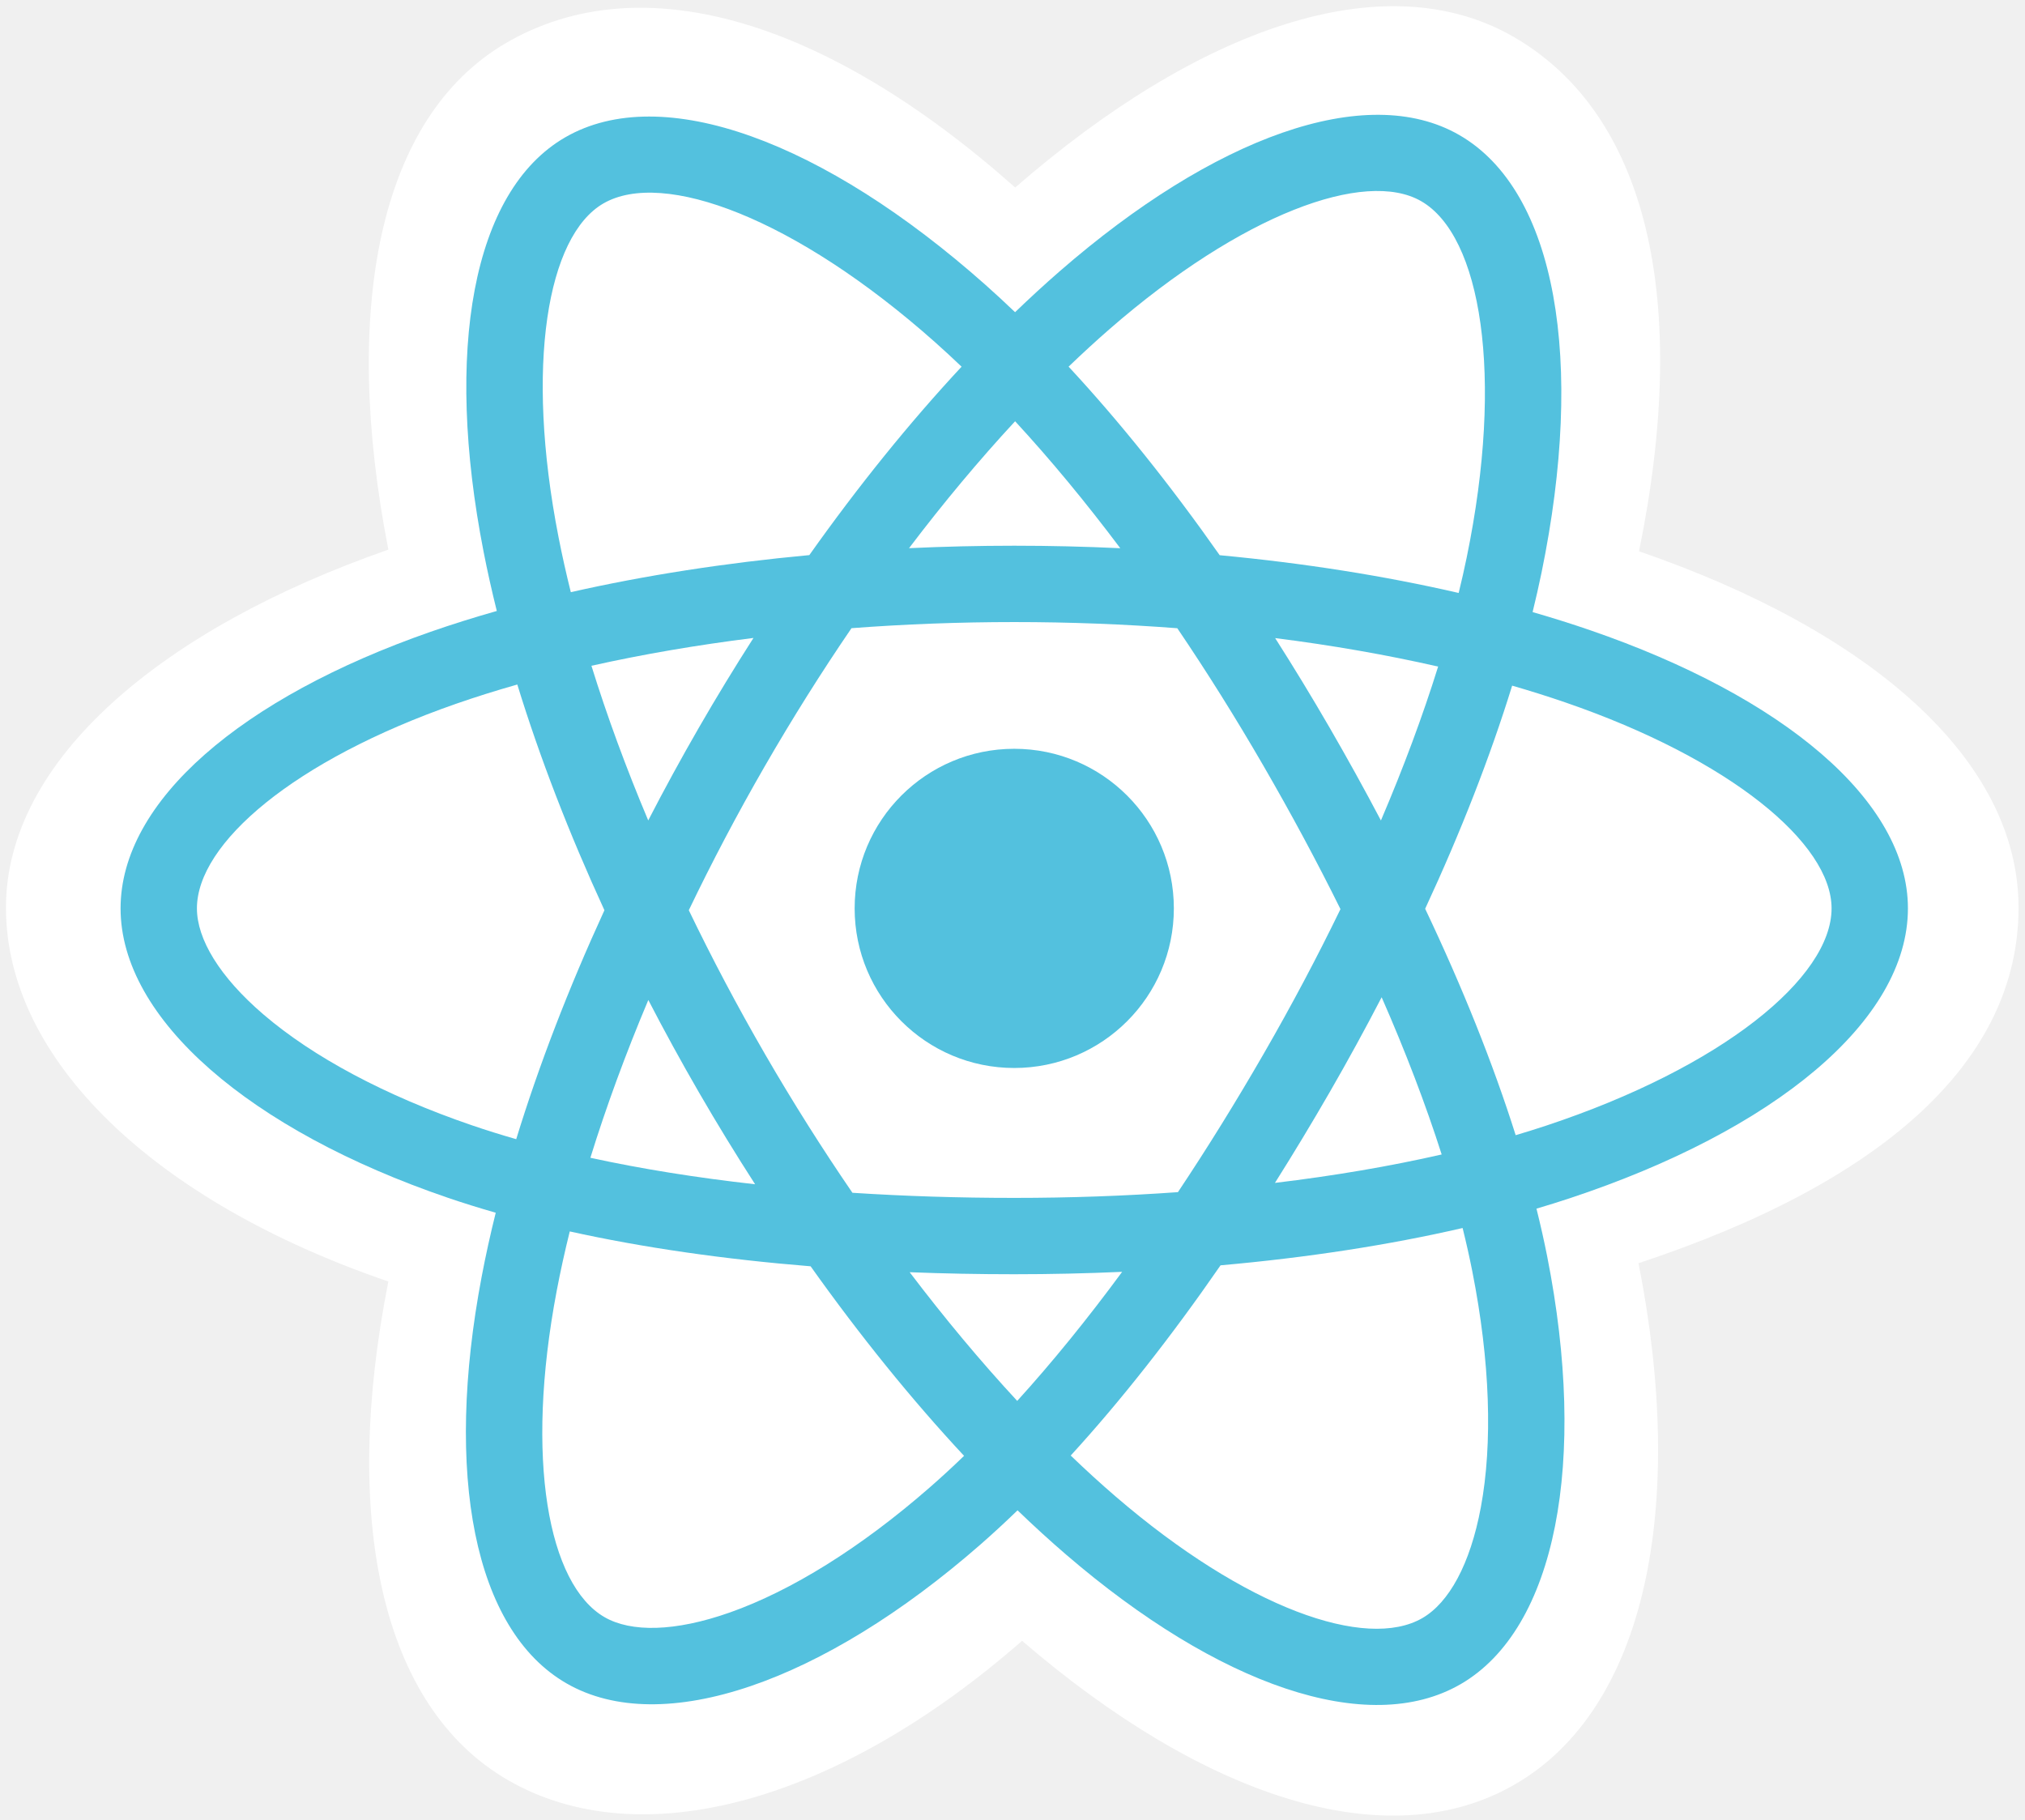
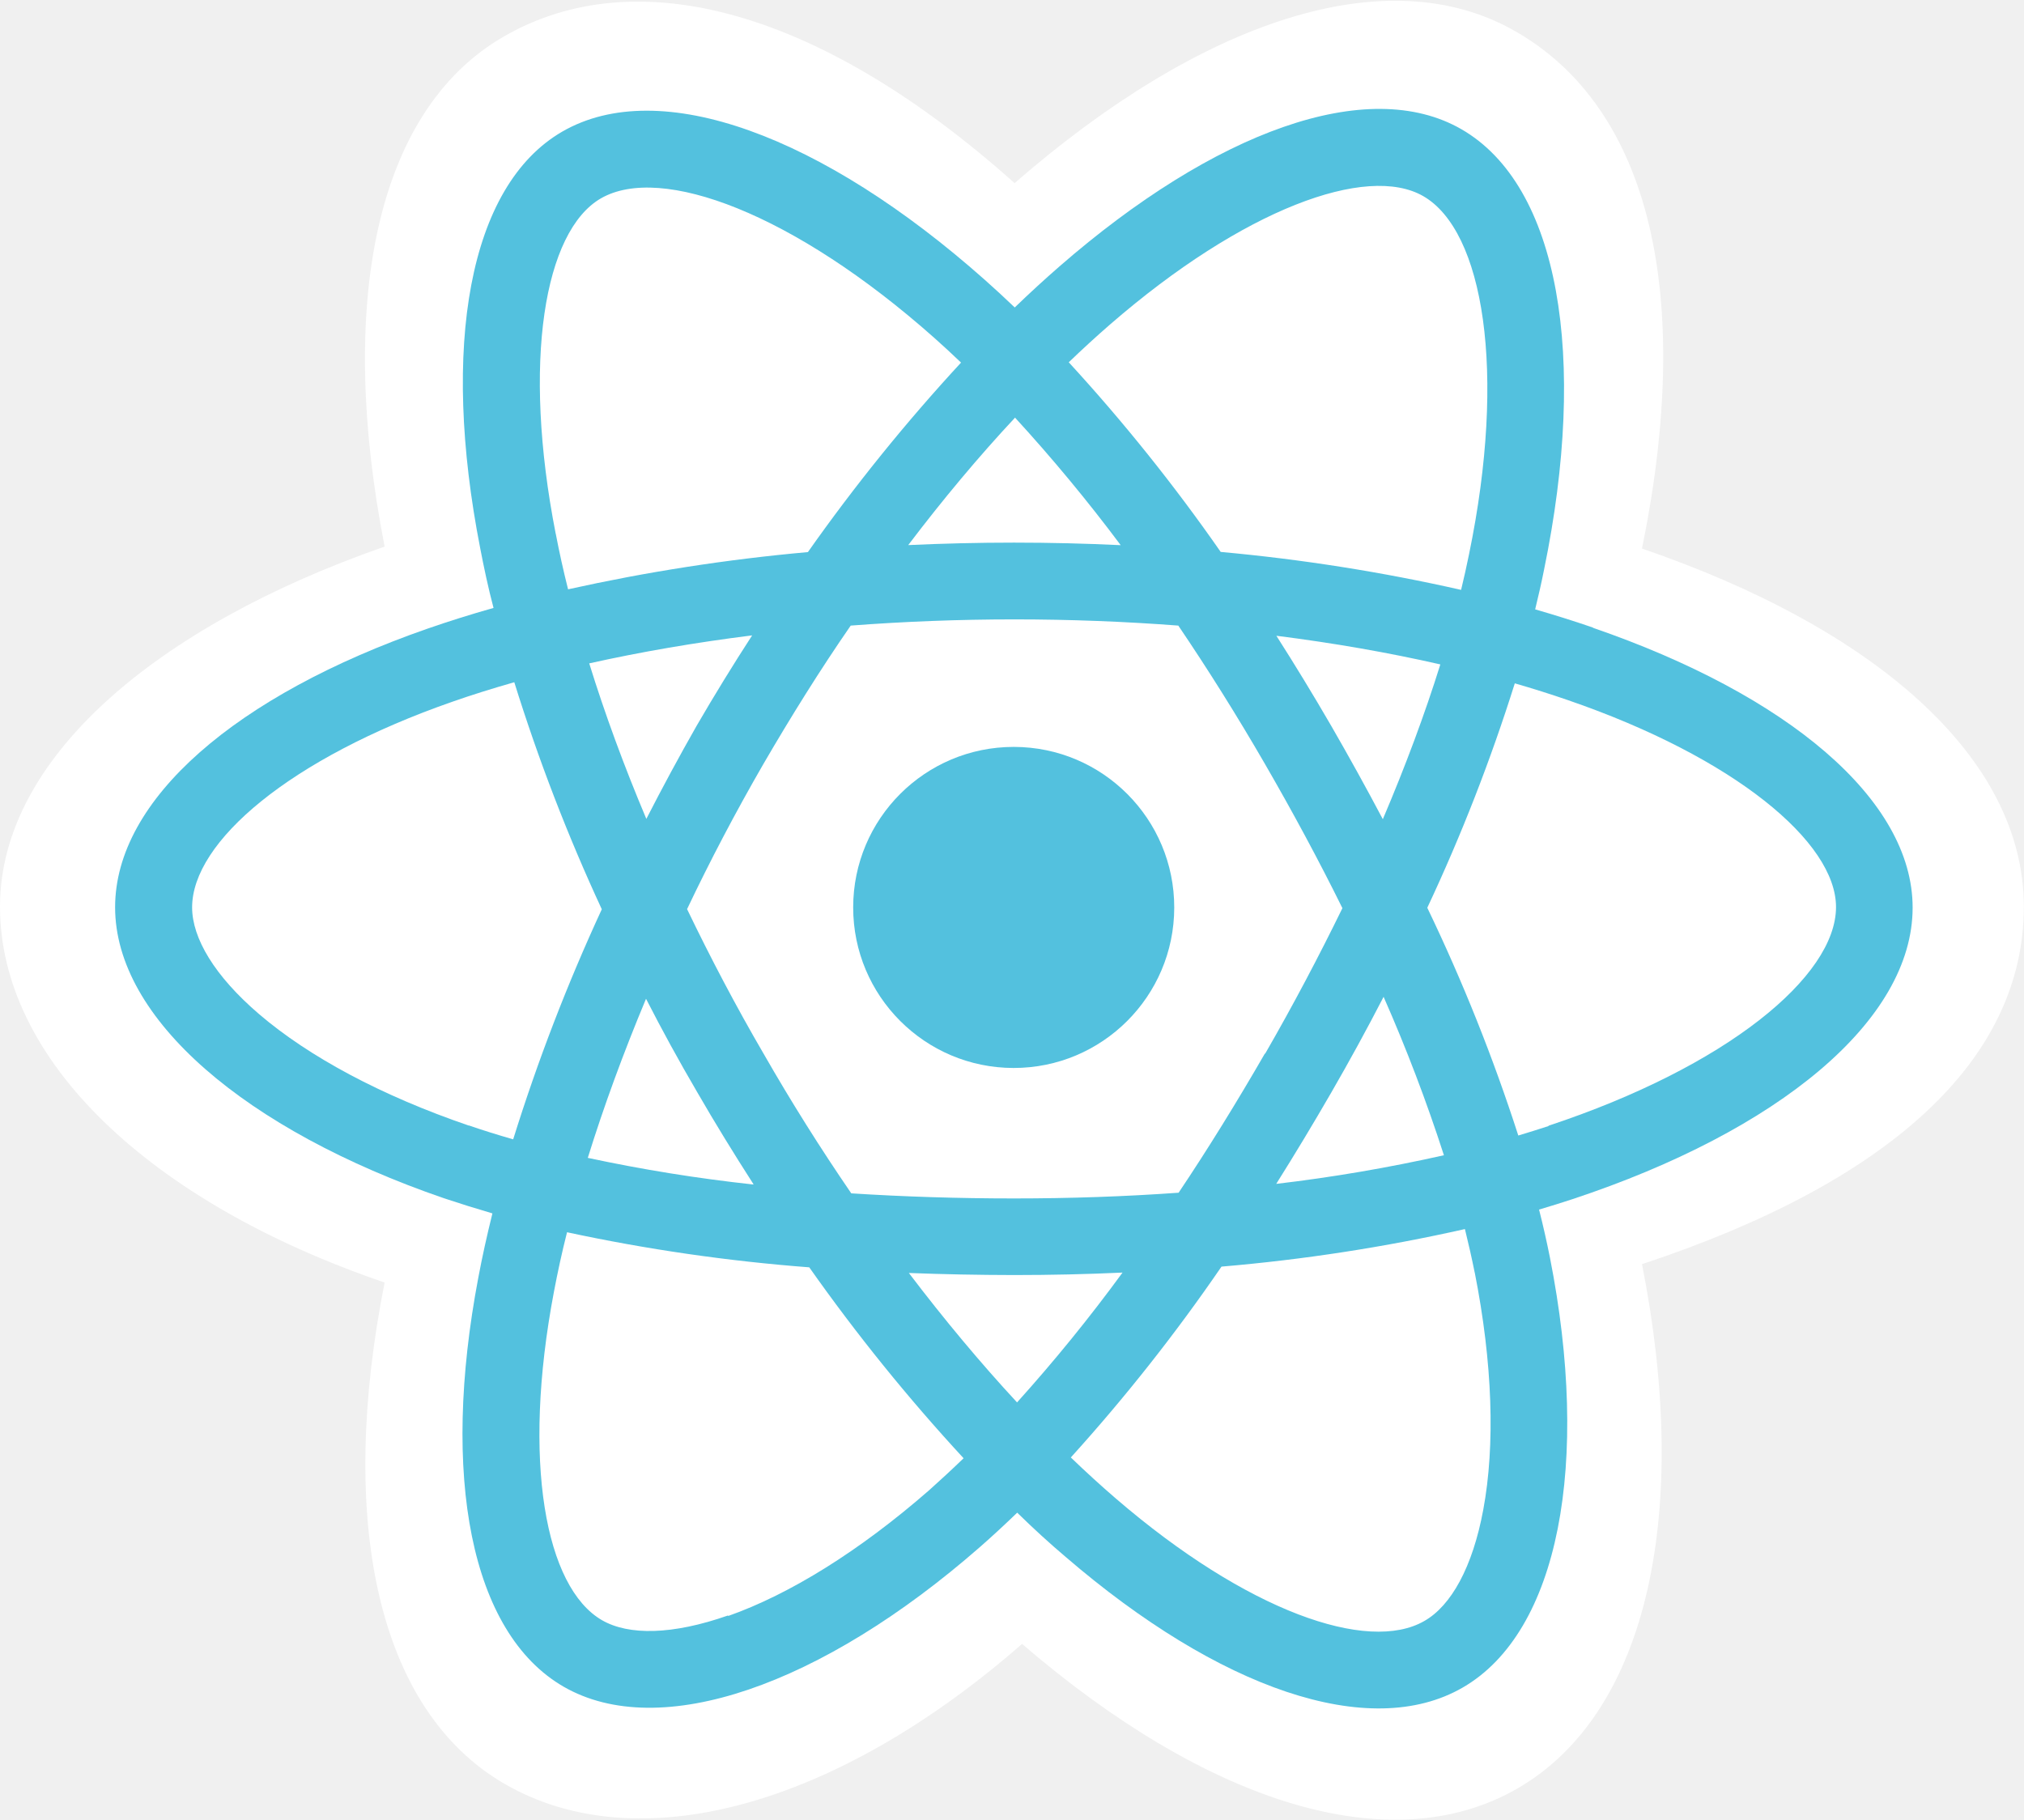
- <svg xmlns="http://www.w3.org/2000/svg" width="256px" height="230px" viewBox="0 0 256 230" version="1.1" preserveAspectRatio="xMidYMid">
-   <path d="M0.754,114.75 C0.754,133.965 19.517,151.902 49.097,162.013 C43.19,191.75 48.039,215.719 64.233,225.058 C80.878,234.657 105.676,228.013 129.213,207.439 C152.156,227.182 175.344,234.952 191.523,225.586 C208.152,215.959 213.21,190.365 207.14,159.699 C237.95,149.513 255.184,134.218 255.184,114.75 C255.184,95.981 236.387,79.744 207.205,69.698 C213.74,37.765 208.203,14.378 191.338,4.653 C175.079,-4.723 151.622,3.449 128.342,23.709 C104.123,2.205 80.897,-4.361 64.049,5.392 C47.806,14.795 43.171,39.199 49.097,69.487 C20.515,79.452 0.754,96.057 0.754,114.75 Z" fill="#FFFFFF" />
-   <path d="M201.025,79.674 C198.681,78.867 196.252,78.104 193.751,77.382 C194.162,75.704 194.539,74.049 194.875,72.421 C200.381,45.693 196.781,24.162 184.487,17.073 C172.7,10.275 153.422,17.363 133.952,34.306 C132.08,35.936 130.202,37.661 128.326,39.469 C127.075,38.273 125.827,37.117 124.582,36.011 C104.177,17.893 83.724,10.259 71.443,17.368 C59.667,24.185 56.179,44.427 61.136,69.757 C61.614,72.204 62.174,74.702 62.806,77.242 C59.912,78.064 57.117,78.94 54.443,79.872 C30.521,88.212 15.243,101.284 15.243,114.842 C15.243,128.846 31.644,142.891 56.561,151.408 C58.527,152.08 60.568,152.716 62.67,153.319 C61.988,156.066 61.394,158.759 60.896,161.385 C56.17,186.275 59.861,206.038 71.606,212.813 C83.737,219.808 104.097,212.618 123.923,195.288 C125.49,193.918 127.062,192.465 128.638,190.942 C130.68,192.909 132.719,194.77 134.746,196.515 C153.95,213.04 172.916,219.713 184.651,212.92 C196.77,205.904 200.709,184.673 195.595,158.842 C195.205,156.869 194.75,154.854 194.24,152.803 C195.67,152.38 197.073,151.944 198.442,151.49 C224.346,142.908 241.199,129.033 241.199,114.842 C241.199,101.235 225.429,88.075 201.025,79.674 L201.025,79.674 L201.025,79.674 Z" fill="#53C1DE" />
-   <path d="M195.406,142.328 C194.171,142.737 192.903,143.132 191.611,143.515 C188.751,134.462 184.892,124.835 180.169,114.89 C184.676,105.18 188.386,95.677 191.166,86.682 C193.477,87.351 195.721,88.057 197.883,88.801 C218.792,95.999 231.547,106.642 231.547,114.842 C231.547,123.577 217.772,134.917 195.406,142.328 L195.406,142.328 L195.406,142.328 Z M186.126,160.717 C188.387,172.139 188.71,182.466 187.212,190.539 C185.866,197.793 183.16,202.629 179.814,204.566 C172.693,208.688 157.465,203.33 141.042,189.198 C139.159,187.578 137.263,185.848 135.36,184.017 C141.727,177.054 148.09,168.959 154.301,159.968 C165.224,158.999 175.544,157.414 184.903,155.251 C185.364,157.11 185.773,158.934 186.126,160.717 L186.126,160.717 L186.126,160.717 Z M92.277,203.854 C85.319,206.311 79.778,206.381 76.429,204.45 C69.301,200.339 66.338,184.471 70.38,163.185 C70.843,160.747 71.394,158.243 72.029,155.683 C81.285,157.73 91.53,159.203 102.479,160.091 C108.731,168.888 115.278,176.974 121.876,184.055 C120.435,185.446 118.999,186.771 117.571,188.019 C108.804,195.683 100.019,201.119 92.277,203.854 L92.277,203.854 L92.277,203.854 Z M59.683,142.274 C48.665,138.508 39.566,133.614 33.329,128.273 C27.725,123.474 24.895,118.709 24.895,114.842 C24.895,106.615 37.162,96.12 57.621,88.987 C60.103,88.122 62.702,87.306 65.398,86.54 C68.226,95.737 71.935,105.353 76.411,115.077 C71.877,124.946 68.115,134.715 65.26,144.02 C63.338,143.468 61.475,142.886 59.683,142.274 L59.683,142.274 L59.683,142.274 Z M70.609,67.903 C66.362,46.201 69.182,29.83 76.279,25.722 C83.838,21.346 100.554,27.586 118.172,43.229 C119.298,44.229 120.429,45.276 121.563,46.358 C114.998,53.408 108.511,61.433 102.314,70.179 C91.687,71.164 81.515,72.746 72.162,74.865 C71.574,72.499 71.053,70.175 70.609,67.903 L70.609,67.903 L70.609,67.903 Z M168.076,91.971 C165.84,88.109 163.545,84.338 161.205,80.67 C168.414,81.582 175.322,82.792 181.808,84.272 C179.861,90.513 177.434,97.039 174.576,103.729 C172.527,99.838 170.359,95.914 168.076,91.971 L168.076,91.971 L168.076,91.971 Z M128.329,53.257 C132.781,58.08 137.24,63.466 141.626,69.309 C137.206,69.1 132.732,68.992 128.221,68.992 C123.753,68.992 119.312,69.098 114.92,69.303 C119.31,63.514 123.807,58.136 128.329,53.257 L128.329,53.257 L128.329,53.257 Z M88.327,92.037 C86.094,95.91 83.966,99.812 81.949,103.722 C79.138,97.055 76.733,90.5 74.769,84.17 C81.216,82.727 88.091,81.548 95.254,80.653 C92.881,84.355 90.567,88.153 88.327,92.037 L88.327,92.037 L88.327,92.037 Z M95.46,149.72 C88.059,148.894 81.081,147.775 74.636,146.372 C76.631,139.93 79.089,133.234 81.96,126.424 C83.982,130.331 86.119,134.234 88.366,138.116 L88.366,138.116 C90.655,142.07 93.026,145.943 95.46,149.72 L95.46,149.72 L95.46,149.72 Z M128.596,177.109 C124.021,172.172 119.458,166.712 115.001,160.839 C119.327,161.009 123.738,161.095 128.221,161.095 C132.827,161.095 137.38,160.992 141.861,160.792 C137.461,166.771 133.018,172.24 128.596,177.109 L128.596,177.109 L128.596,177.109 Z M174.668,126.077 C177.689,132.961 180.234,139.621 182.256,145.954 C175.704,147.449 168.631,148.653 161.178,149.547 C163.524,145.83 165.839,141.995 168.115,138.049 C170.416,134.058 172.602,130.06 174.668,126.077 L174.668,126.077 L174.668,126.077 Z M159.753,133.227 C156.221,139.351 152.595,145.198 148.914,150.716 C142.209,151.196 135.281,151.443 128.221,151.443 C121.19,151.443 114.35,151.224 107.763,150.797 C103.934,145.206 100.229,139.342 96.719,133.28 L96.72,133.28 C93.219,127.234 89.998,121.137 87.079,115.074 C89.997,108.997 93.21,102.893 96.69,96.858 L96.69,96.86 C100.179,90.809 103.852,84.973 107.646,79.418 C114.366,78.91 121.257,78.644 128.221,78.644 L128.221,78.644 C135.217,78.644 142.116,78.912 148.834,79.424 C152.571,84.939 156.218,90.756 159.721,96.807 C163.264,102.927 166.519,108.99 169.462,114.937 C166.528,120.986 163.281,127.11 159.753,133.227 L159.753,133.227 L159.753,133.227 Z M179.666,25.435 C187.232,29.799 190.175,47.396 185.421,70.473 C185.118,71.945 184.776,73.445 184.405,74.965 C175.031,72.802 164.851,71.192 154.193,70.192 C147.984,61.351 141.551,53.313 135.092,46.354 C136.829,44.684 138.563,43.091 140.289,41.588 C156.971,27.07 172.562,21.339 179.666,25.435 L179.666,25.435 L179.666,25.435 Z" fill="#FFFFFF" />
-   <path d="M128.221,94.665 C139.365,94.665 148.398,103.699 148.398,114.842 C148.398,125.986 139.365,135.02 128.221,135.02 C117.078,135.02 108.044,125.986 108.044,114.842 C108.044,103.699 117.078,94.665 128.221,94.665" fill="#53C1DE" />
+ <svg xmlns="http://www.w3.org/2000/svg" id="레이어_1" data-name="레이어 1" viewBox="0 0 254.43 228.75">
+   <defs>
+     <style>.cls-1{fill:#fff;}.cls-2{fill:#53c1de;}</style>
+   </defs>
+   <path class="cls-1" d="M.75,114.75C.75,134,19.52,151.9,49.1,162c-5.91,29.74-1.06,53.71,15.13,63.05,16.65,9.6,41.45,2.95,65-17.62,22.95,19.74,46.13,27.51,62.31,18.15,16.63-9.63,21.69-35.22,15.62-65.89,30.81-10.19,48-25.48,48-44.95,0-18.77-18.79-35-48-45,6.53-31.94,1-55.32-15.87-65-16.26-9.37-39.72-1.2-63,19.06C104.12,2.2,80.9-4.36,64.05,5.39,47.81,14.79,43.17,39.2,49.1,69.49,20.52,79.45.75,96.06.75,114.75Z" transform="translate(-0.75 -0.78)" />
+   <path class="cls-2" d="M201,79.67c-2.34-.8-4.77-1.57-7.27-2.29.41-1.68.79-3.33,1.12-5,5.51-26.73,1.91-48.26-10.38-55.35-11.79-6.8-31.07.29-50.54,17.24-1.87,1.63-3.75,3.35-5.62,5.16q-1.88-1.8-3.75-3.46c-20.4-18.12-40.86-25.75-53.14-18.64-11.77,6.82-15.26,27.06-10.3,52.39.47,2.44,1,4.94,1.67,7.48q-4.35,1.23-8.37,2.63c-23.92,8.34-39.2,21.41-39.2,35,0,14,16.4,28,41.32,36.57q3,1,6.11,1.91c-.68,2.75-1.28,5.44-1.77,8.06-4.73,24.89-1,44.66,10.71,51.43,12.13,7,32.49-.19,52.31-17.52,1.57-1.37,3.14-2.83,4.72-4.35q3.06,3,6.11,5.58c19.2,16.52,38.17,23.19,49.9,16.4,12.12-7,16.06-28.25,10.95-54.08-.4-2-.85-4-1.36-6,1.43-.42,2.83-.86,4.2-1.31,25.91-8.58,42.76-22.46,42.76-36.65,0-13.61-15.77-26.76-40.18-35.17Z" transform="translate(-0.75 -0.78)" />
+   <path class="cls-1" d="M195.41,142.33c-1.24.41-2.51.8-3.8,1.19a226.77,226.77,0,0,0-11.44-28.63,225.75,225.75,0,0,0,11-28.21q3.47,1,6.71,2.12c20.91,7.2,33.67,17.84,33.67,26,0,8.74-13.78,20.08-36.14,27.49Zm-9.28,18.39c2.26,11.42,2.58,21.75,1.08,29.82-1.34,7.25-4.05,12.09-7.4,14-7.12,4.12-22.35-1.24-38.77-15.37-1.88-1.62-3.78-3.35-5.68-5.18A227.06,227.06,0,0,0,154.3,160a226,226,0,0,0,30.6-4.72q.69,2.79,1.23,5.47ZM92.28,203.85c-7,2.46-12.5,2.53-15.85.6-7.13-4.11-10.09-20-6.05-41.27.46-2.43,1-4.94,1.65-7.5a226.93,226.93,0,0,0,30.45,4.41,234,234,0,0,0,19.4,24c-1.45,1.4-2.88,2.72-4.31,4-8.77,7.66-17.55,13.1-25.29,15.83Zm-32.6-61.58c-11-3.76-20.11-8.66-26.35-14-5.61-4.8-8.43-9.56-8.43-13.43,0-8.23,12.26-18.72,32.72-25.85,2.48-.87,5.08-1.68,7.78-2.45a231.37,231.37,0,0,0,11,28.54A237,237,0,0,0,65.26,144c-1.92-.55-3.79-1.13-5.58-1.75ZM70.61,67.9c-4.25-21.7-1.43-38.07,5.67-42.18,7.56-4.37,24.27,1.87,41.89,17.51,1.13,1,2.26,2.05,3.39,3.13a231.93,231.93,0,0,0-19.25,23.82,236.7,236.7,0,0,0-30.15,4.68q-.89-3.54-1.55-7ZM168.08,92q-3.36-5.79-6.88-11.3c7.21.91,14.12,2.12,20.61,3.6-1.95,6.24-4.38,12.77-7.23,19.46q-3.08-5.83-6.5-11.76ZM128.33,53.26a207.77,207.77,0,0,1,13.3,16.05c-4.42-.21-8.9-.32-13.41-.32s-8.91.11-13.3.31c4.39-5.79,8.89-11.16,13.41-16ZM88.33,92Q85,97.85,82,103.72c-2.81-6.66-5.22-13.22-7.18-19.55,6.45-1.44,13.32-2.62,20.48-3.52Q91.7,86.2,88.33,92Zm7.13,57.68a204.36,204.36,0,0,1-20.82-3.35c2-6.44,4.45-13.14,7.32-20q3,5.87,6.41,11.7h0c2.28,3.95,4.66,7.82,7.09,11.6Zm33.14,27.39c-4.58-4.94-9.14-10.4-13.6-16.27q6.5.25,13.22.26,6.92,0,13.64-.31a206,206,0,0,1-13.26,16.32Zm46.07-51A206.94,206.94,0,0,1,182.26,146a205.64,205.64,0,0,1-21.08,3.6q3.51-5.58,6.93-11.5t6.56-12Zm-14.92,7.15c-3.53,6.12-7.16,12-10.84,17.49-6.7.48-13.63.72-20.69.72s-13.87-.22-20.46-.64c-3.83-5.59-7.53-11.46-11-17.52h0c-3.5-6-6.72-12.14-9.64-18.21C90,109,93.21,102.89,96.69,96.86h0c3.49-6,7.16-11.89,11-17.44,6.72-.51,13.61-.78,20.57-.78h0c7,0,13.9.27,20.61.78,3.74,5.52,7.39,11.34,10.89,17.39s6.8,12.18,9.74,18.13c-2.93,6-6.18,12.17-9.71,18.29ZM179.67,25.44c7.56,4.36,10.5,22,5.75,45-.3,1.48-.64,3-1,4.49a232,232,0,0,0-30.22-4.77,227,227,0,0,0-19.1-23.84q2.61-2.51,5.2-4.76C157,27.07,172.56,21.34,179.67,25.44Z" transform="translate(-0.75 -0.78)" />
+   <path class="cls-2" d="M128.22,94.67A20.18,20.18,0,1,1,108,114.84a20.18,20.18,0,0,1,20.18-20.17" transform="translate(-0.75 -0.78)" />
</svg>
